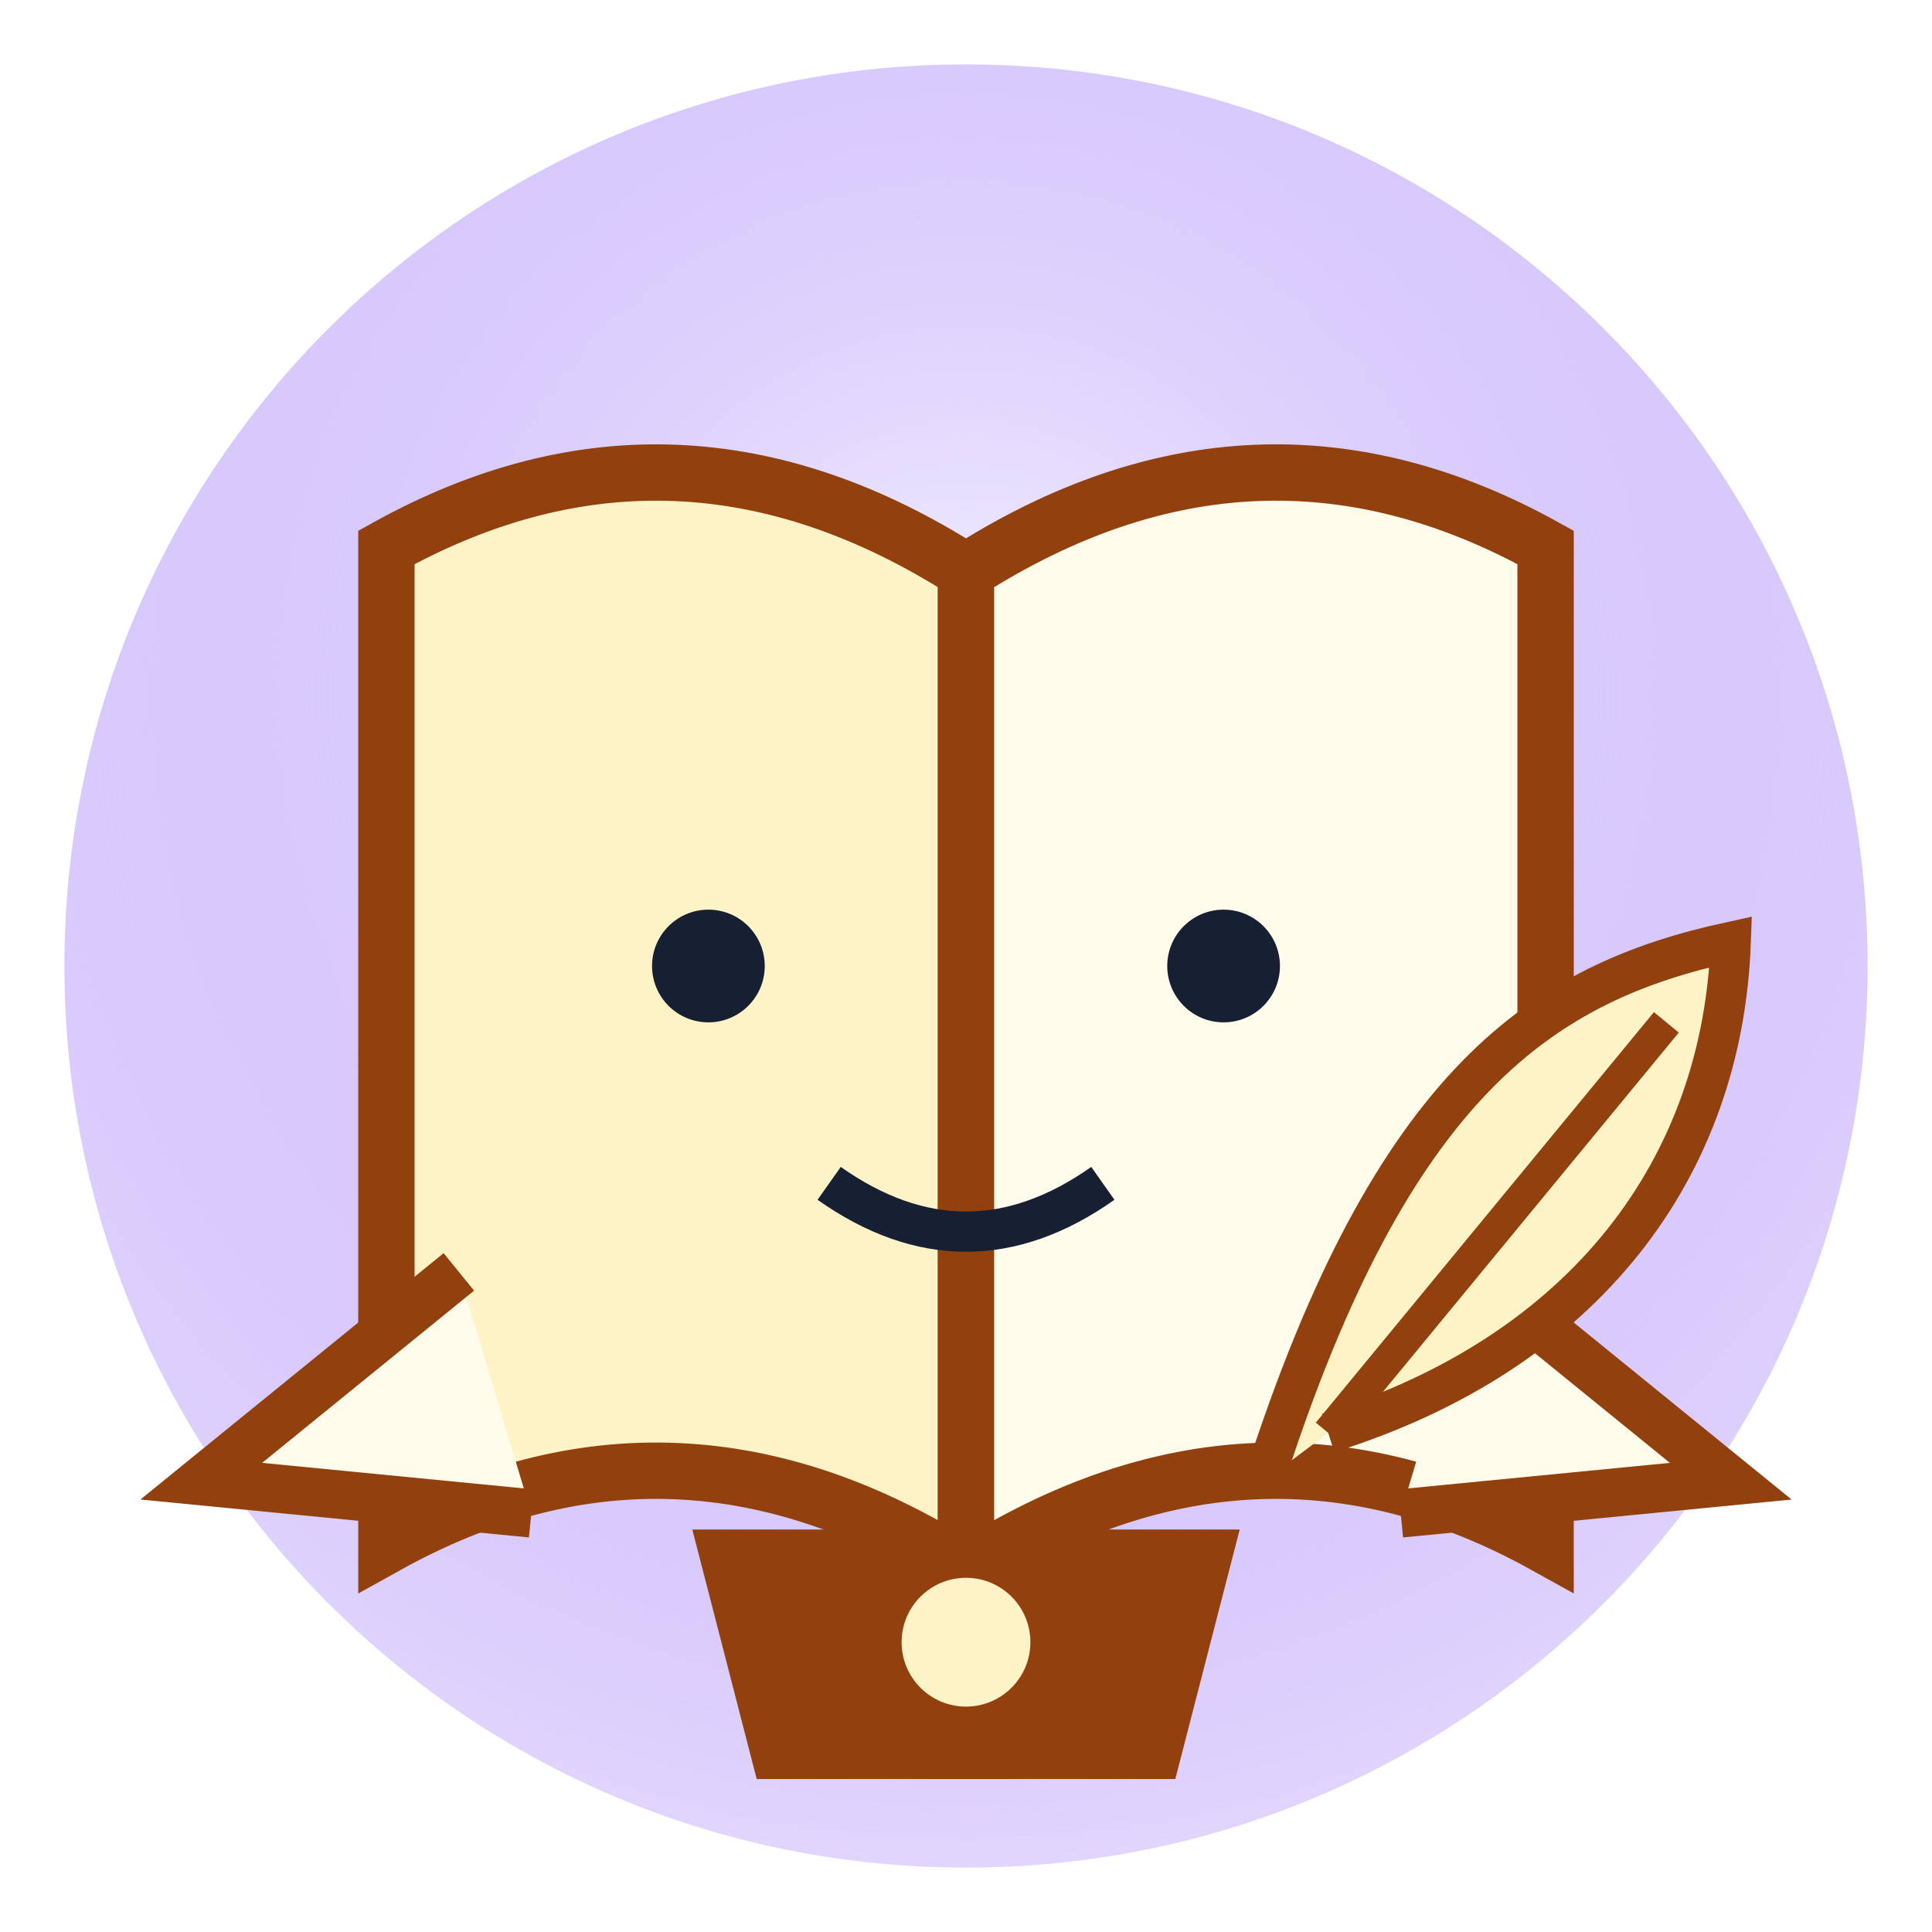
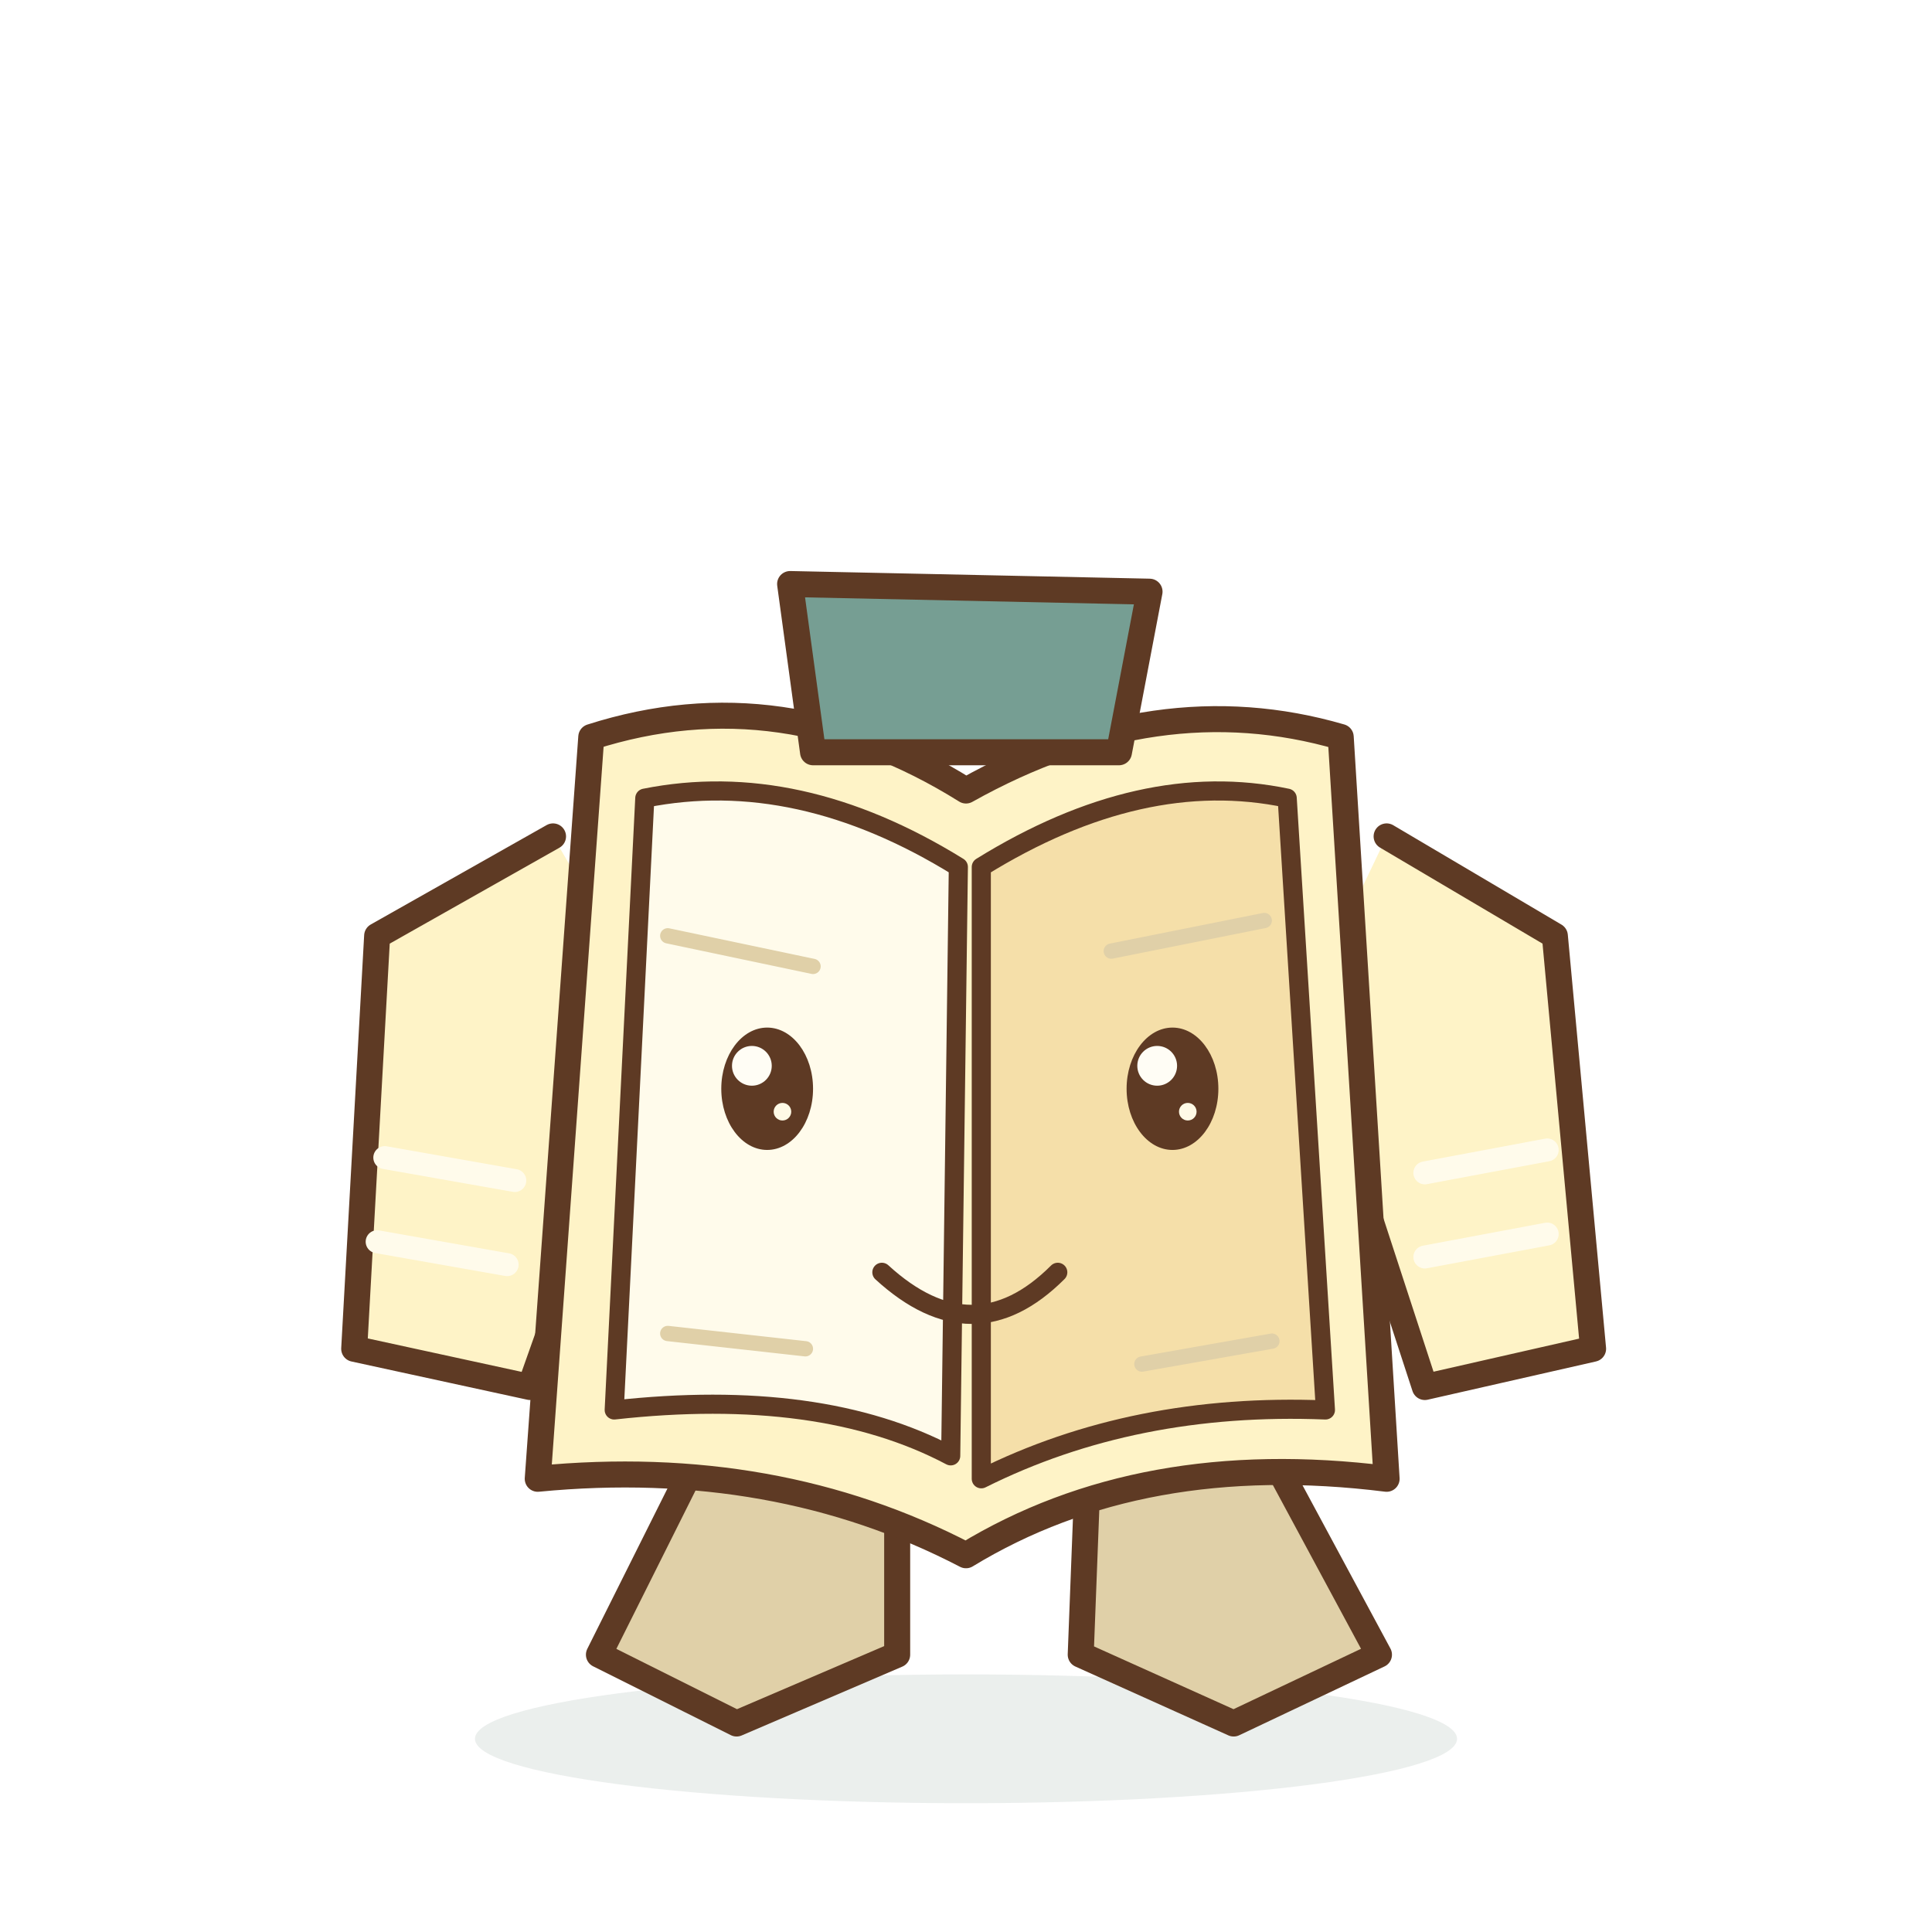
- <svg xmlns="http://www.w3.org/2000/svg" viewBox="0 0 240 240" role="img" aria-label="페이지골렘">
-   <defs>
-     <radialGradient id="bg-s2_magic_page_golem_2" cx="50%" cy="35%" r="70%">
-       <stop offset="0" stop-color="#f5f3ff" />
-       <stop offset="1" stop-color="#8b5cf6" stop-opacity=".22" />
-     </radialGradient>
-   </defs>
-   <circle cx="120" cy="120" r="112" fill="url(#bg-s2_magic_page_golem_2)" />
-   <g>
-     <path d="M48 68q36-20 72 3v124q-36-23-72-3z" fill="#fef3c7" stroke="#92400e" stroke-width="7" />
-     <path d="M120 71q36-23 72-3v124q-36-20-72 3z" fill="#fffbeb" stroke="#92400e" stroke-width="7" />
-     <path d="M120 71v124" stroke="#92400e" stroke-width="6" />
-     <circle cx="88" cy="120" r="7" fill="#172033" />
-     <circle cx="152" cy="120" r="7" fill="#172033" />
-     <path d="M103 147q17 12 34 0" fill="none" stroke="#172033" stroke-width="5" />
-     <path d="M57 158l-32 26 41 4M183 158l32 26-41 4" fill="#fffbeb" stroke="#92400e" stroke-width="6" />
-     <path d="M86 190h68l-8 31H94z" fill="#92400e" />
-     <circle cx="120" cy="204" r="8" fill="#fef3c7" />
-     <path d="M157 184c16-50 35-62 58-67-1 28-18 51-50 61" fill="#fef3c7" stroke="#92400e" stroke-width="5" />
-     <path d="M165 178l42-51" stroke="#92400e" stroke-width="4" />
+ <svg xmlns="http://www.w3.org/2000/svg" viewBox="0 0 240 240" class="s2-monster-svg hw-character" data-art-version="13.0.0" role="img" aria-label="책걸음">
+   <ellipse cx="120" cy="216" rx="61" ry="8" fill="#385849" opacity=".10" />
+   <g class="hw-character-body" transform="translate(6 7) scale(.95)" stroke-linejoin="round" stroke-linecap="round">
+     <path d="M85 183l-13 26 18 9 21-9 0-27M136 183l-1 26 20 9 19-9-14-26" fill="#e0d0a8" stroke="#5e3a24" stroke-width="3.4" stroke-linejoin="round" stroke-linecap="round" />
+     <path d="M66 102l-23 13-3 54 23 5 17-48M175 102l22 13 5 54-22 5-16-49" fill="#fef3c7" stroke="#5e3a24" stroke-width="3.4" stroke-linejoin="round" stroke-linecap="round" />
+     <path d="M44 144l17 3m-18 8 17 3M180 146l16-3m-16 14 16-3" fill="none" stroke="#fffbeb" stroke-width="3" stroke-linejoin="round" stroke-linecap="round" />
+     <path d="M71 89q25-8 49 7 25-14 49-7l6 97q-32-4-55 10-25-13-56-10z" fill="#fef3c7" stroke="#5e3a24" stroke-width="3.4" stroke-linejoin="round" stroke-linecap="round" />
+     <path d="M78 97q20-4 41 9l-1 77q-17-9-44-6z" fill="#fffbeb" stroke="#5e3a24" stroke-width="2.5" stroke-linejoin="round" stroke-linecap="round" />
+     <path d="M122 106q21-13 40-9l5 80q-25-1-45 9z" fill="#f5dfa9" stroke="#5e3a24" stroke-width="2.5" stroke-linejoin="round" stroke-linecap="round" />
+     <g class="hw-character-eye">
+       <ellipse cx="94" cy="135" rx="6" ry="8" fill="#5e3a24" />
+       <circle cx="92" cy="132" r="2.6" fill="#fffdf5" />
+       <circle cx="96" cy="138" r="1.15" fill="#fffae6" />
+     </g>
+     <g class="hw-character-eye">
+       <ellipse cx="147" cy="135" rx="6" ry="8" fill="#5e3a24" />
+       <circle cx="145" cy="132" r="2.6" fill="#fffdf5" />
+       <circle cx="149" cy="138" r="1.15" fill="#fffae6" />
+     </g>
+     <path d="M109 159q12 11 23 0" fill="none" stroke="#5e3a24" stroke-width="2.5" stroke-linejoin="round" stroke-linecap="round" />
+     <path d="M81 115l19 4M139 117l20-4M81 167l18 2M143 171l17-3" fill="none" stroke="#e0d0a8" stroke-width="2" stroke-linejoin="round" stroke-linecap="round" />
+     <path d="M100 91l-3-22 47 1-4 21z" fill="#769e93" stroke="#5e3a24" stroke-width="3.4" stroke-linejoin="round" stroke-linecap="round" />
  </g>
</svg>
